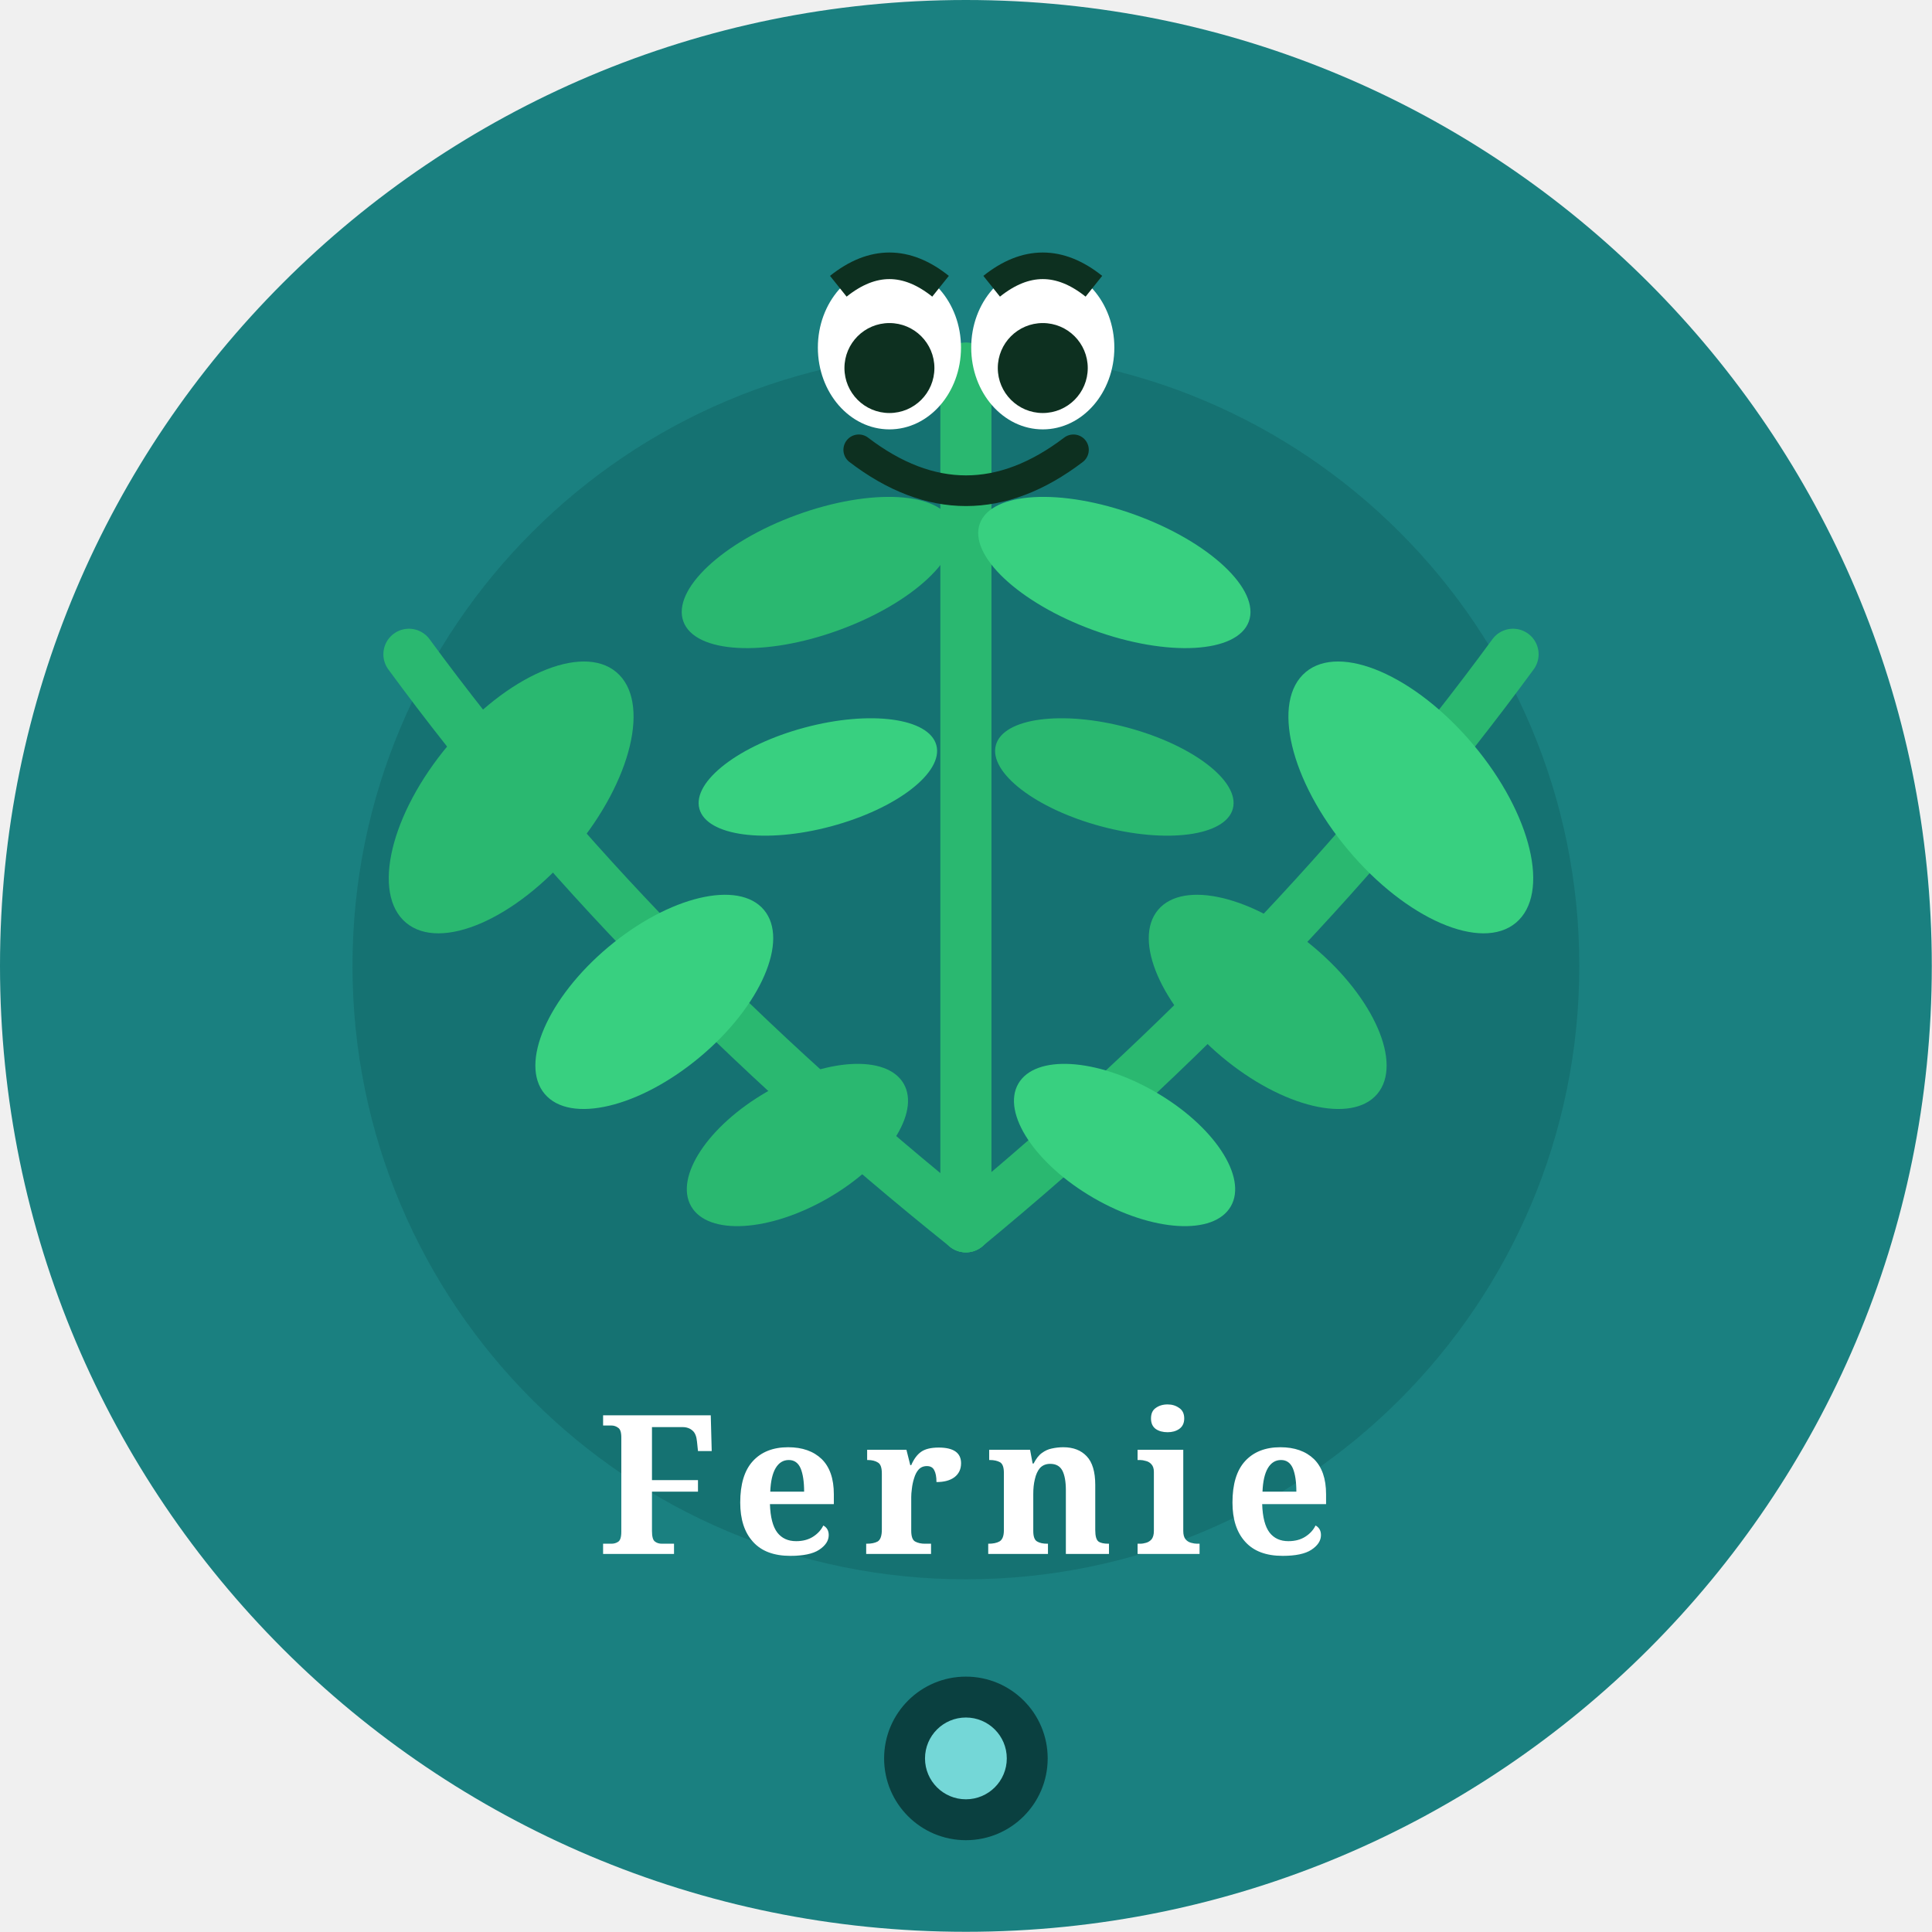
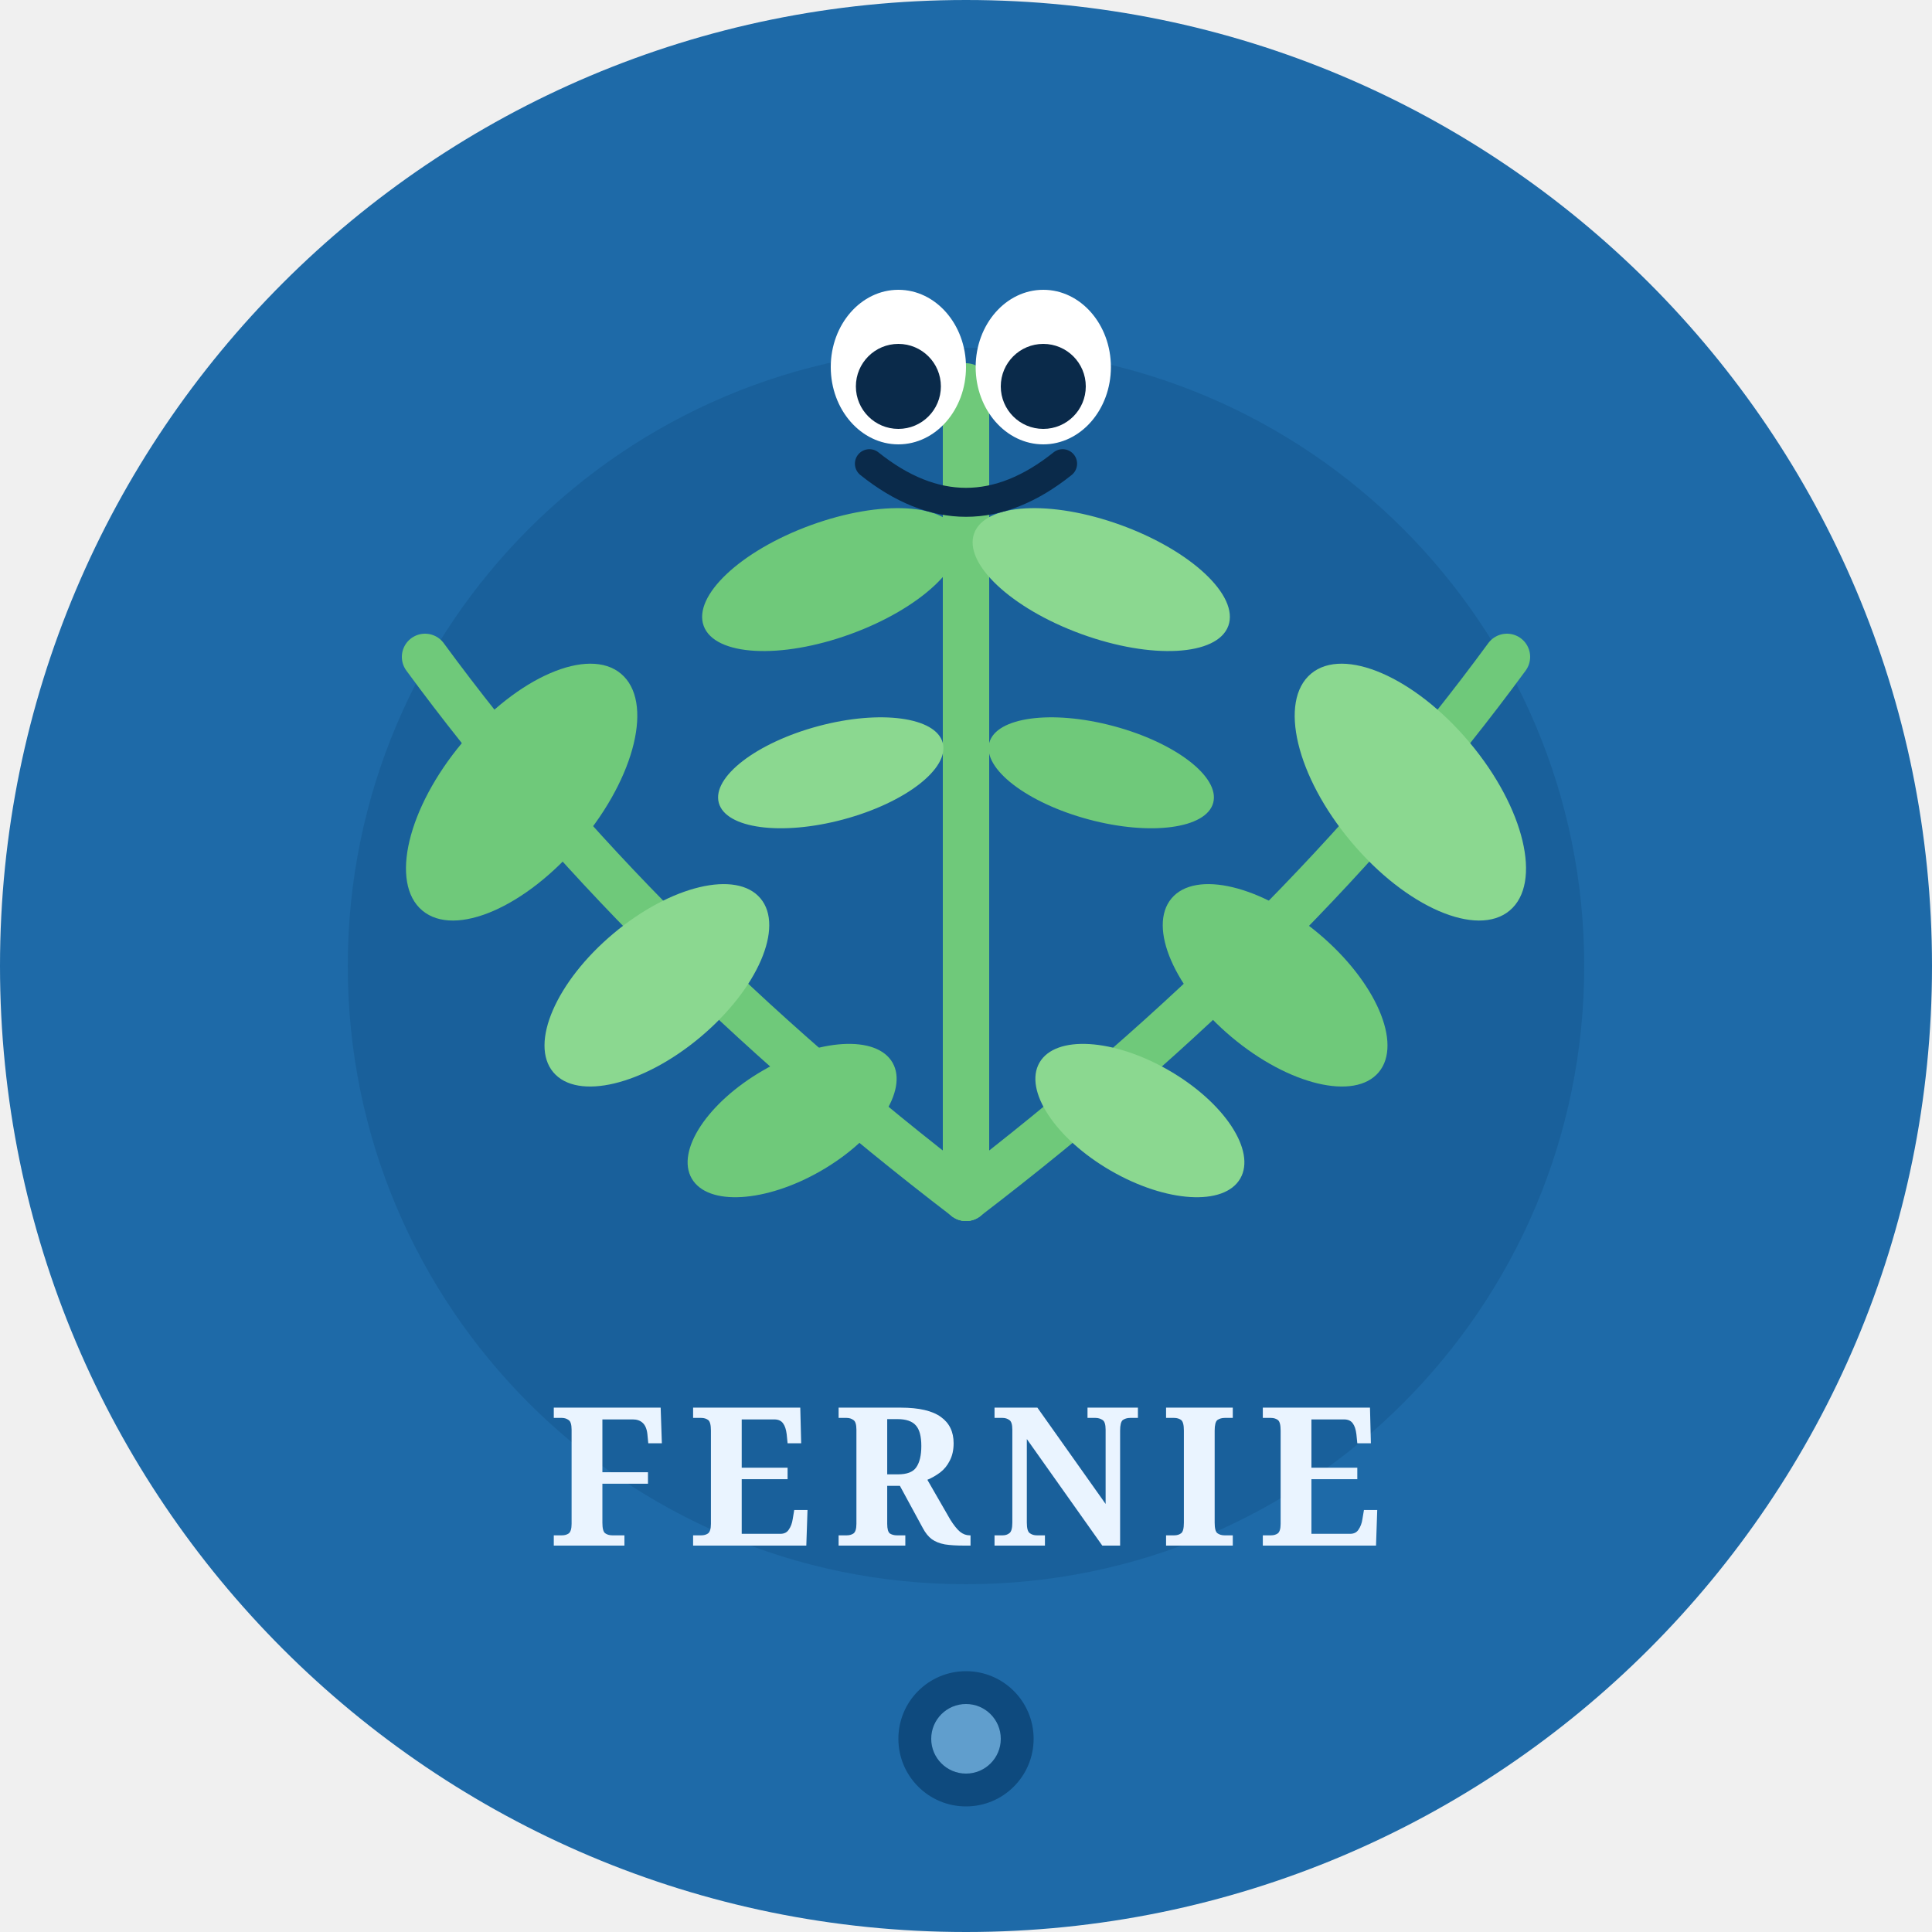
- <svg xmlns="http://www.w3.org/2000/svg" width="94.49" height="94.49" viewBox="0 0 94.49 94.49">
-   <circle cx="47.24" cy="47.24" r="47.24" fill="#1a8080" />
-   <circle cx="47.24" cy="47.24" r="30" fill="#0d5050" fill-opacity="0.3" />
-   <path d="M47.24 60 Q31 47 20 32" stroke="#2ab870" stroke-width="2.5" fill="none" stroke-linecap="round" />
-   <ellipse cx="25" cy="39" rx="8" ry="4" fill="#2ab870" transform="rotate(-50 25 39)" />
-   <ellipse cx="32" cy="49" rx="7" ry="3.5" fill="#38d080" transform="rotate(-40 32 49)" />
-   <ellipse cx="39" cy="56" rx="6" ry="3" fill="#2ab870" transform="rotate(-30 39 56)" />
-   <path d="M47.24 60 Q63 47 74 32" stroke="#2ab870" stroke-width="2.5" fill="none" stroke-linecap="round" />
-   <ellipse cx="69" cy="39" rx="8" ry="4" fill="#38d080" transform="rotate(50 69 39)" />
-   <ellipse cx="62" cy="49" rx="7" ry="3.5" fill="#2ab870" transform="rotate(40 62 49)" />
-   <ellipse cx="55" cy="56" rx="6" ry="3" fill="#38d080" transform="rotate(30 55 56)" />
-   <path d="M47.24 60 Q47.24 42 47.24 18" stroke="#2ab870" stroke-width="2.5" fill="none" stroke-linecap="round" />
-   <ellipse cx="40" cy="28" rx="7" ry="3" fill="#2ab870" transform="rotate(-20 40 28)" />
-   <ellipse cx="54.5" cy="28" rx="7" ry="3" fill="#38d080" transform="rotate(20 54.5 28)" />
-   <ellipse cx="40" cy="38" rx="6" ry="2.5" fill="#38d080" transform="rotate(-15 40 38)" />
-   <ellipse cx="54.5" cy="38" rx="6" ry="2.5" fill="#2ab870" transform="rotate(15 54.5 38)" />
-   <ellipse cx="43.5" cy="17" rx="3.5" ry="4" fill="white" />
-   <circle cx="43.5" cy="18" r="2.2" fill="#0d3020" />
-   <ellipse cx="51" cy="17" rx="3.5" ry="4" fill="white" />
-   <circle cx="51" cy="18" r="2.2" fill="#0d3020" />
-   <path d="M41 14 Q43.5 12 46 14" stroke="#0d3020" stroke-width="1.3" fill="none" />
-   <path d="M48.5 14 Q51 12 53.5 14" stroke="#0d3020" stroke-width="1.3" fill="none" />
-   <path d="M42 22 Q47.24 26 52.5 22" stroke="#0d3020" stroke-width="1.5" fill="none" stroke-linecap="round" />
-   <text x="47.24" y="76" text-anchor="middle" font-family="Georgia, serif" font-size="9.5" font-weight="700" fill="white" letter-spacing="1">Fernie</text>
-   <circle cx="47.24" cy="86" r="4" fill="#0a4040" />
-   <circle cx="47.24" cy="86" r="2" fill="#80e8e8" fill-opacity="0.9" />
+ <svg xmlns="http://www.w3.org/2000/svg" width="100" height="100" viewBox="0 0 100 100">
+   <circle cx="50" cy="50" r="50" fill="#1e6aa8" />
+   <g>
+     <circle cx="50" cy="50" r="32" fill="#0e4a7e" fill-opacity="0.3" />
+     <path d="M50 62 Q33 49 22 34" stroke="#6fc97a" stroke-width="2.4" fill="none" stroke-linecap="round" />
+     <ellipse cx="27" cy="41" rx="8" ry="4" fill="#6fc97a" transform="rotate(-50 27 41)" />
+     <ellipse cx="34" cy="51" rx="7" ry="3.5" fill="#8bd890" transform="rotate(-40 34 51)" />
+     <ellipse cx="41" cy="58" rx="6" ry="3" fill="#6fc97a" transform="rotate(-30 41 58)" />
+     <path d="M50 62 Q67 49 78 34" stroke="#6fc97a" stroke-width="2.4" fill="none" stroke-linecap="round" />
+     <ellipse cx="73" cy="41" rx="8" ry="4" fill="#8bd890" transform="rotate(50 73 41)" />
+     <ellipse cx="66" cy="51" rx="7" ry="3.5" fill="#6fc97a" transform="rotate(40 66 51)" />
+     <ellipse cx="59" cy="58" rx="6" ry="3" fill="#8bd890" transform="rotate(30 59 58)" />
+     <path d="M50 62 Q50 44 50 20" stroke="#6fc97a" stroke-width="2.4" fill="none" stroke-linecap="round" />
+     <ellipse cx="43" cy="30" rx="7" ry="3" fill="#6fc97a" transform="rotate(-20 43 30)" />
+     <ellipse cx="57" cy="30" rx="7" ry="3" fill="#8bd890" transform="rotate(20 57 30)" />
+     <ellipse cx="43" cy="40" rx="6" ry="2.5" fill="#8bd890" transform="rotate(-15 43 40)" />
+     <ellipse cx="57" cy="40" rx="6" ry="2.5" fill="#6fc97a" transform="rotate(15 57 40)" />
+     <ellipse cx="46.5" cy="19" rx="3.5" ry="4" fill="white" />
+     <circle cx="46.5" cy="20" r="2.2" fill="#0a2a4a" />
+     <ellipse cx="54" cy="19" rx="3.5" ry="4" fill="white" />
+     <circle cx="54" cy="20" r="2.2" fill="#0a2a4a" />
+     <path d="M45 24 Q50 28 55 24" stroke="#0a2a4a" stroke-width="1.5" fill="none" stroke-linecap="round" />
+   </g>
+   <text x="50" y="80" text-anchor="middle" font-family="Fraunces, Georgia, serif" font-size="10" font-weight="700" fill="#eaf4ff" letter-spacing="1">FERNIE</text>
+   <circle cx="50" cy="90" r="3.5" fill="#0e4a7e" />
+   <circle cx="50" cy="90" r="1.8" fill="#6aa8d6" fill-opacity="0.9" />
</svg>
